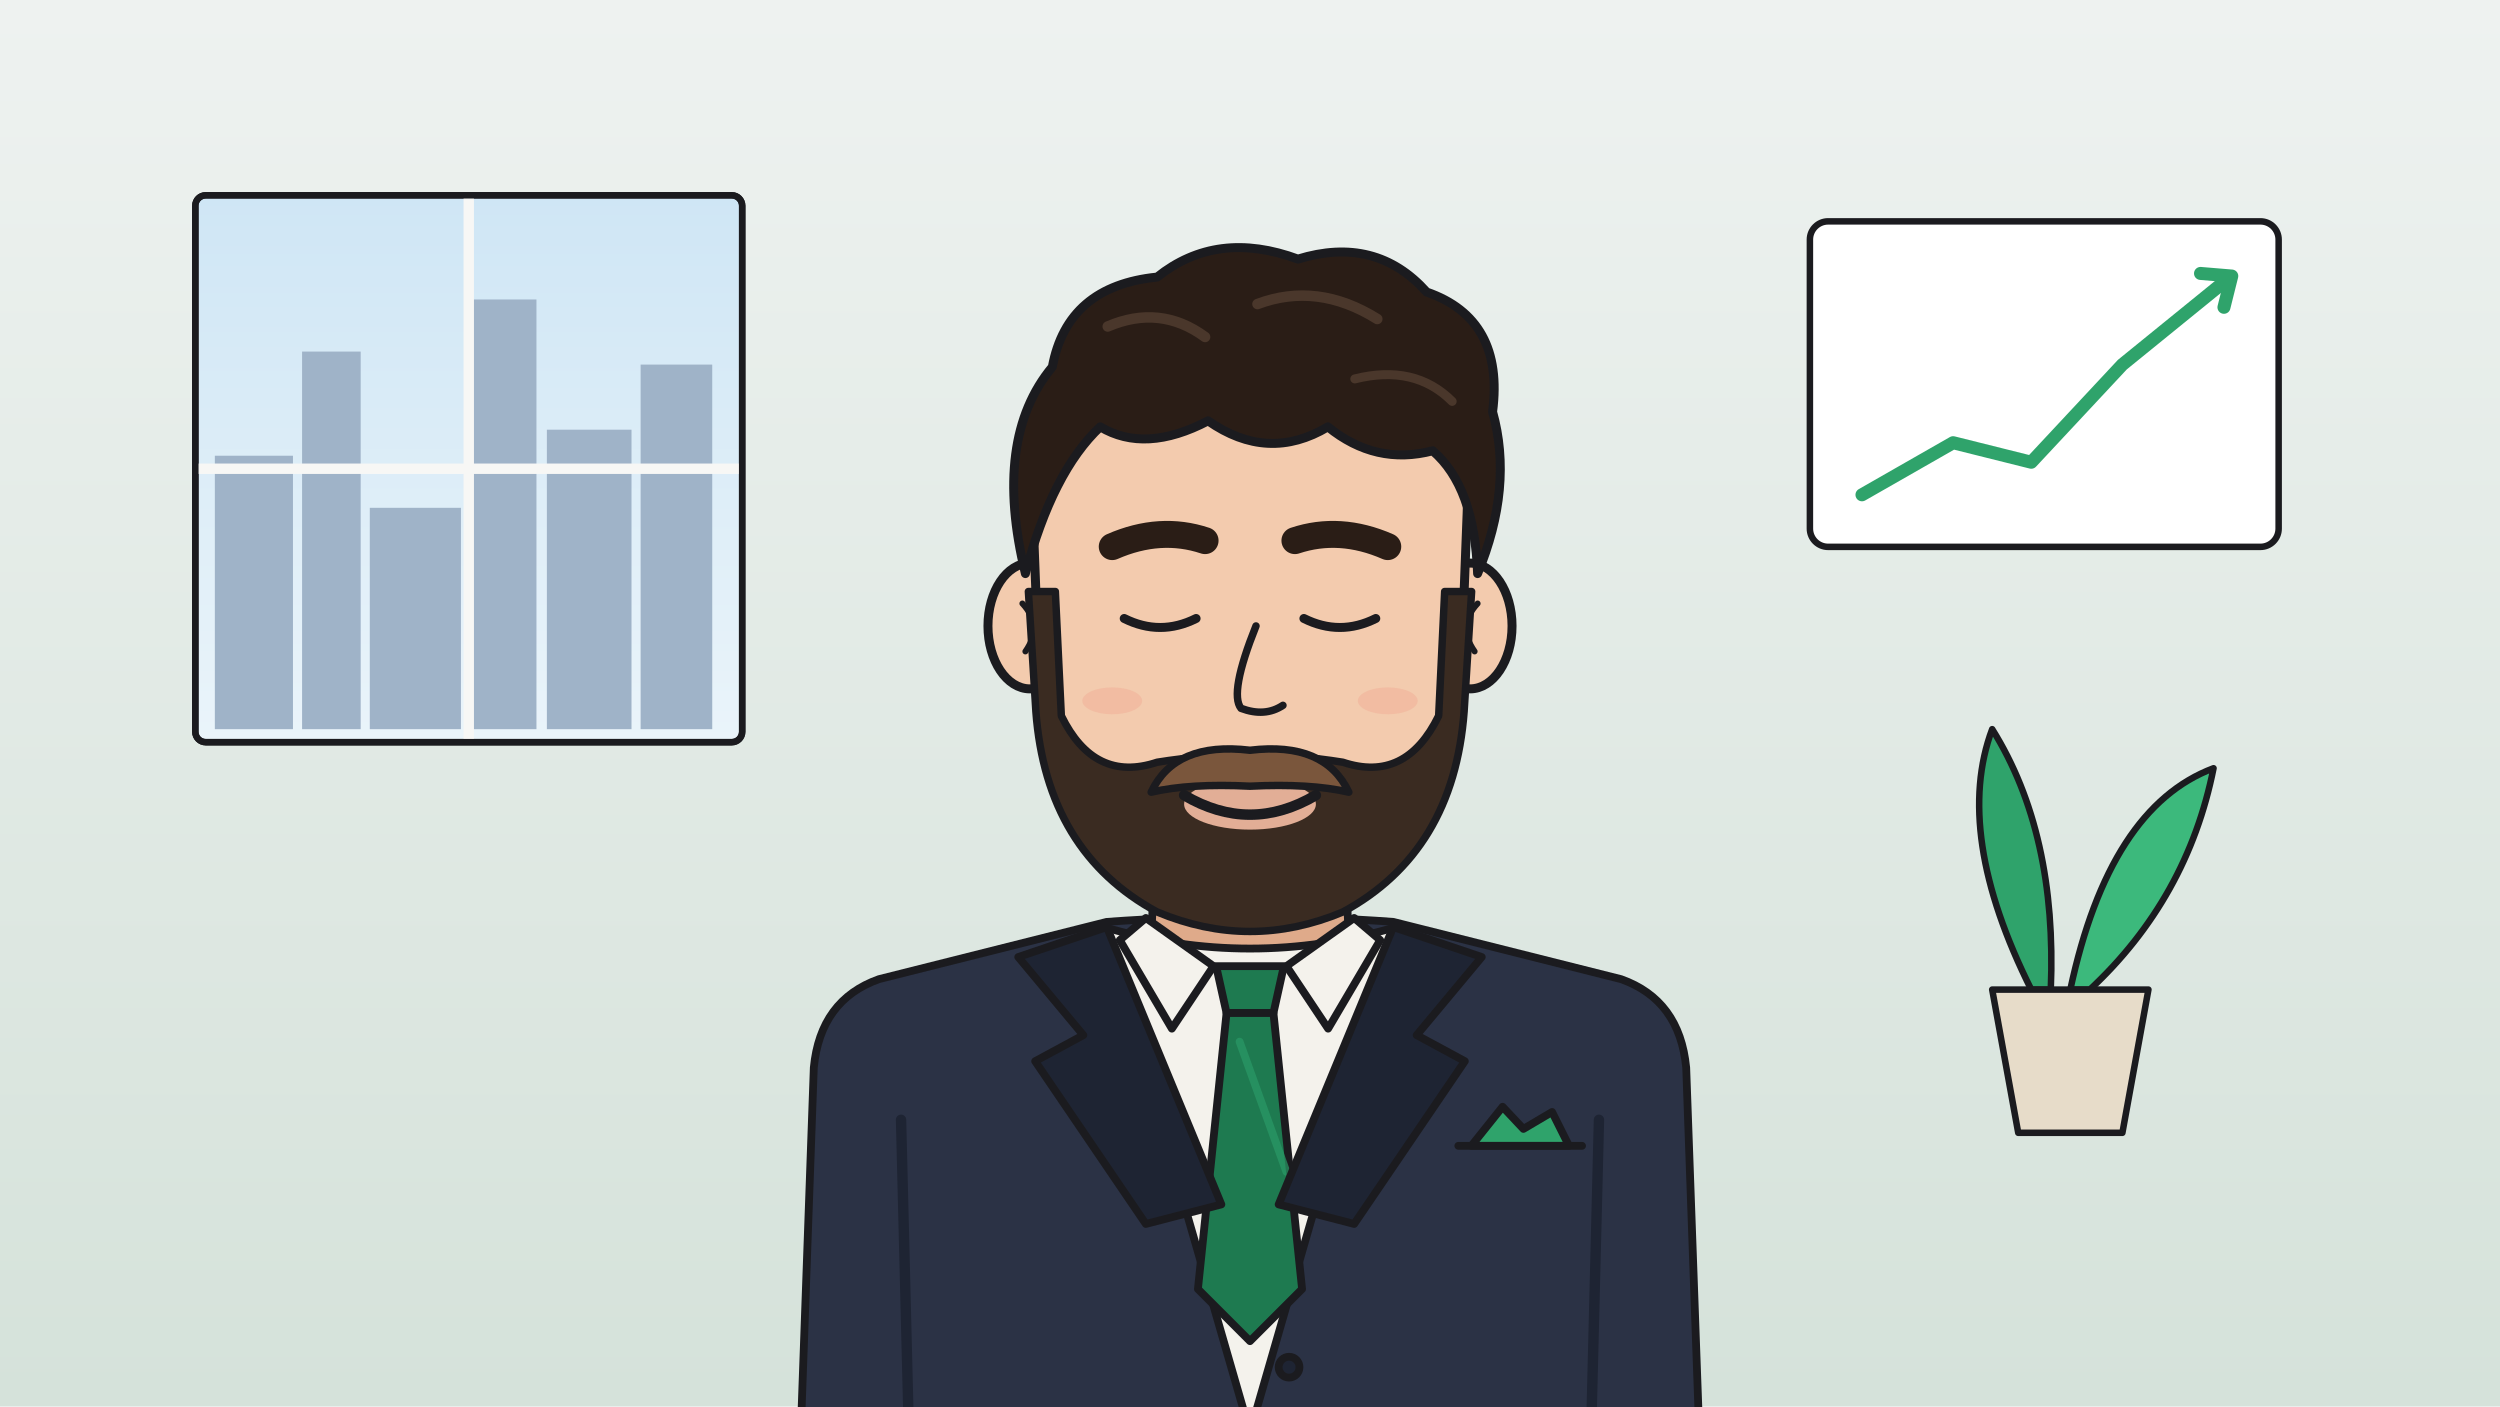
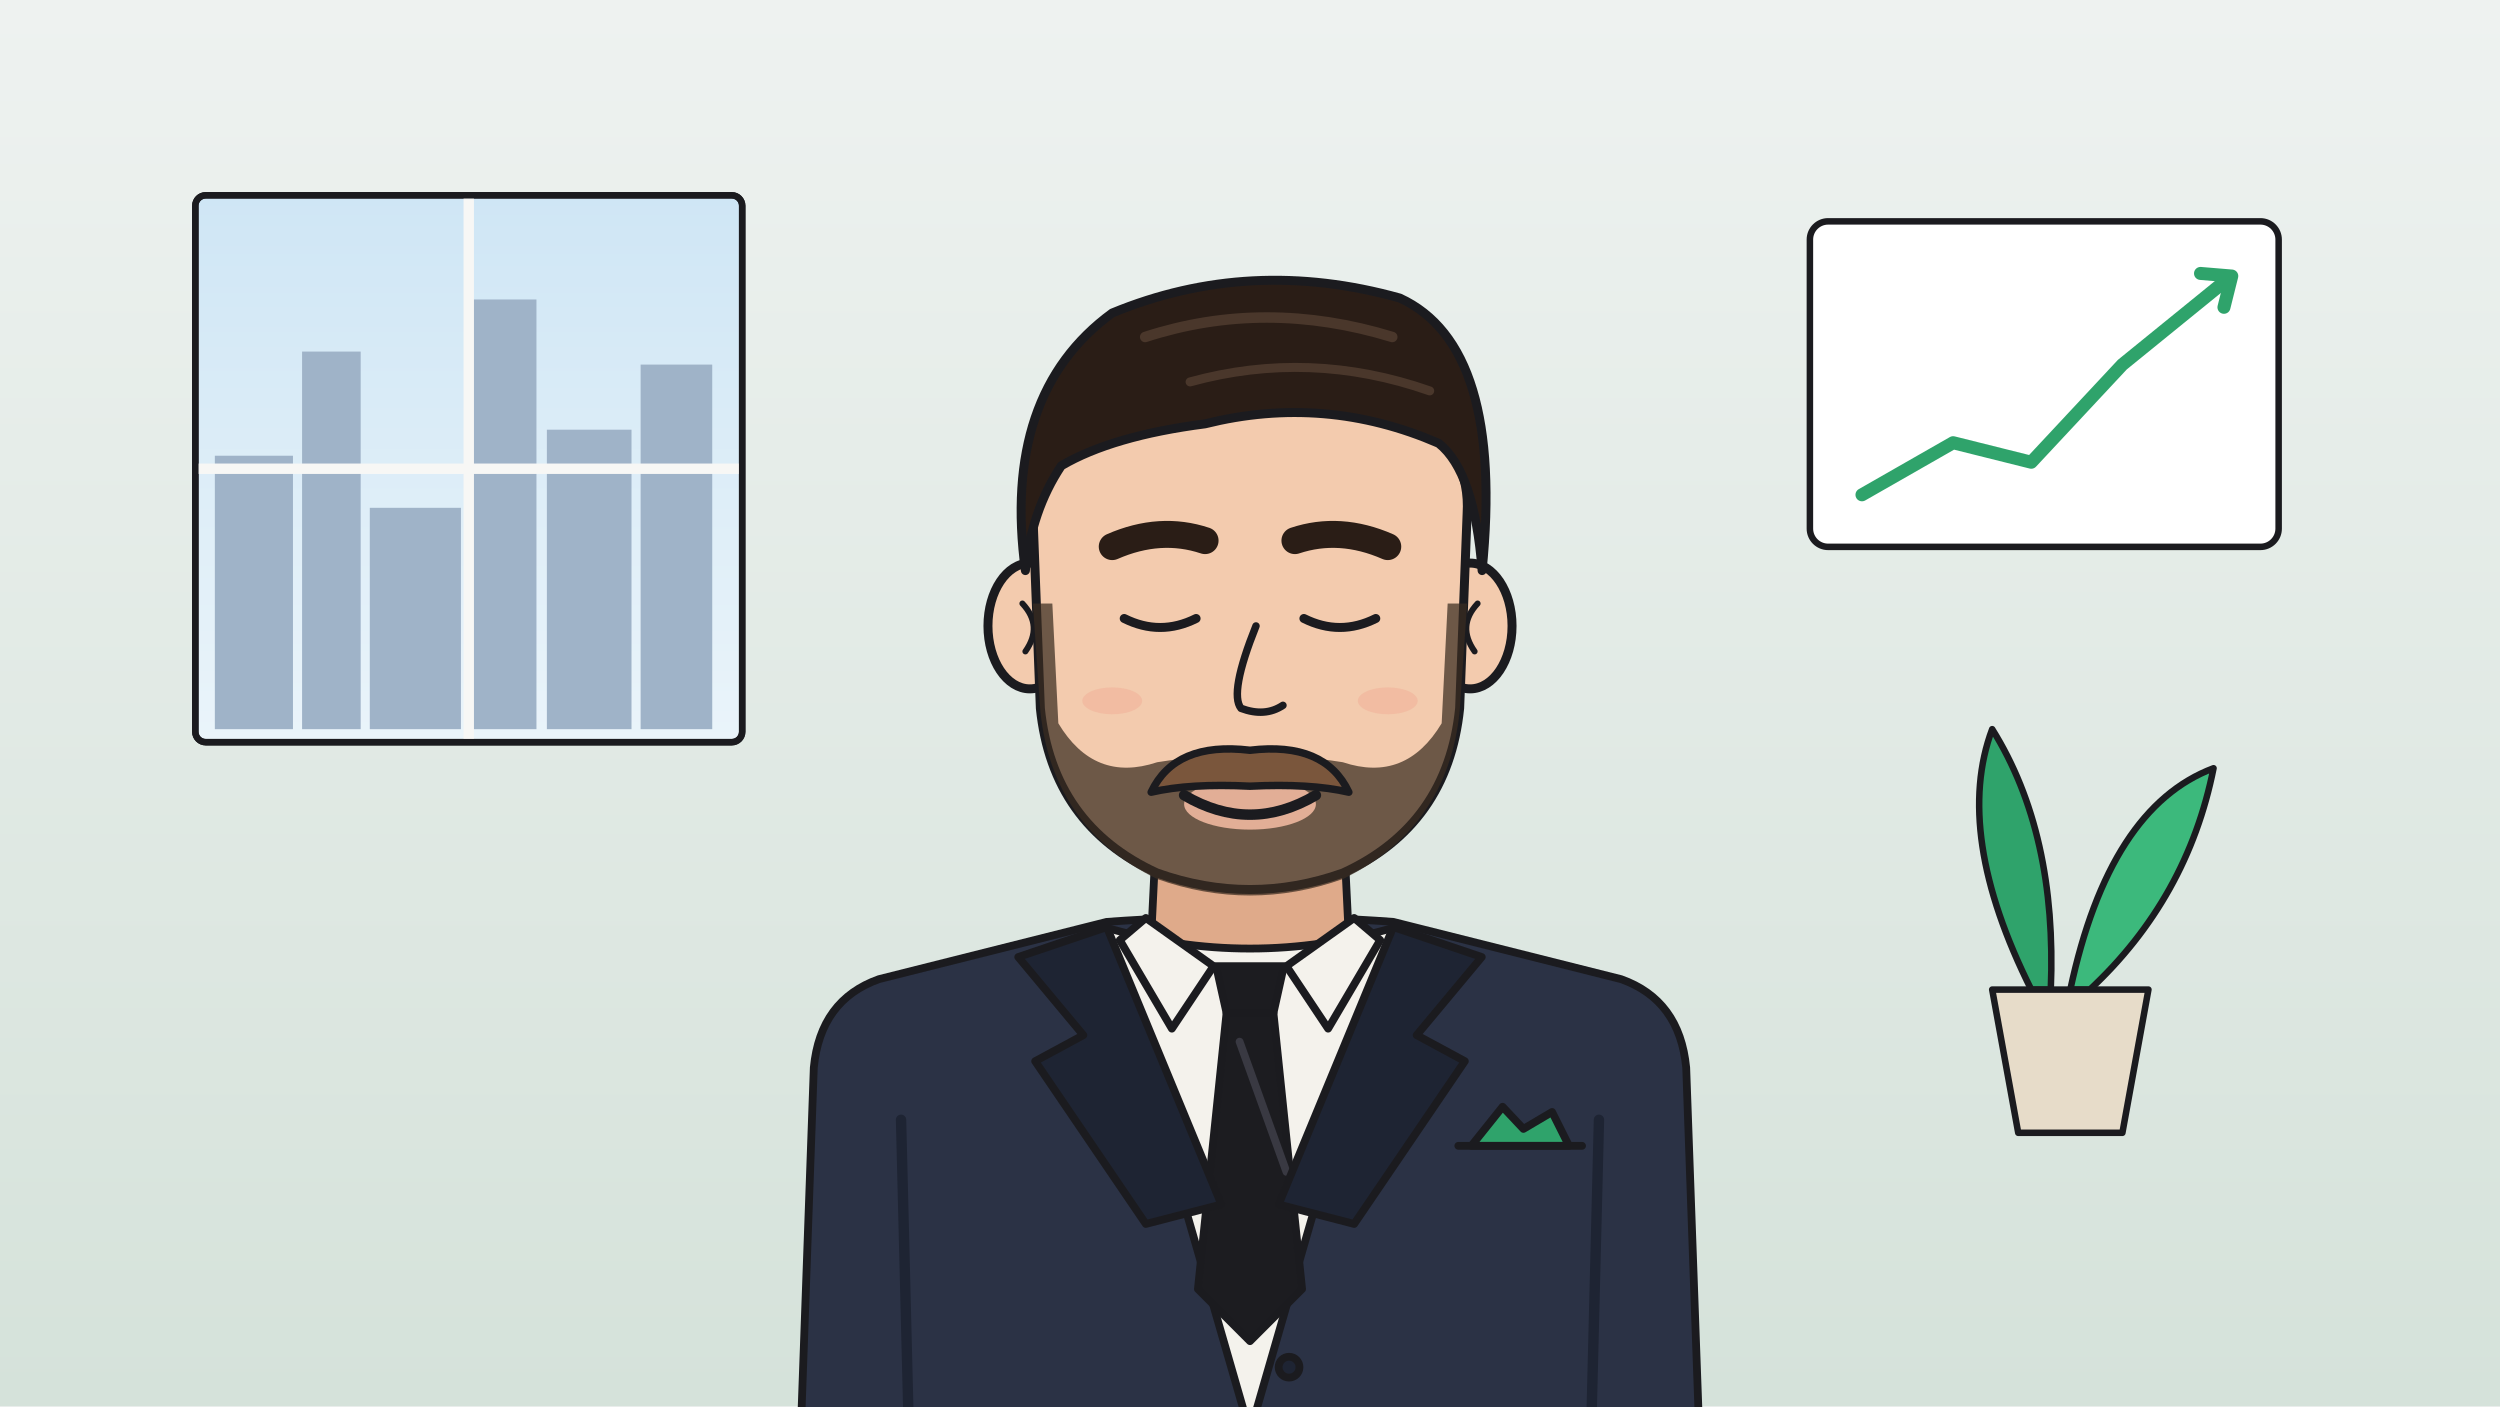
<svg xmlns="http://www.w3.org/2000/svg" width="1920" height="1080" viewBox="0 0 1920 1080">
  <defs>
    <linearGradient id="bg" x1="0" y1="0" x2="0" y2="1">
      <stop offset="0" stop-color="#EEF2F0" />
      <stop offset="1" stop-color="#D5E2DA" />
    </linearGradient>
    <linearGradient id="sky" x1="0" y1="0" x2="0" y2="1">
      <stop offset="0" stop-color="#CFE6F5" />
      <stop offset="1" stop-color="#EAF4FA" />
    </linearGradient>
  </defs>
  <rect width="1920" height="1080" fill="url(#bg)" />
  <g stroke="#1B1B1F" stroke-width="5" stroke-linejoin="round">
    <rect x="150" y="150" width="420" height="420" rx="8" fill="url(#sky)" />
    <g stroke="none">
      <rect x="165" y="350" width="60" height="210" fill="#9FB3C8" />
      <rect x="232" y="270" width="45" height="290" fill="#9FB3C8" />
      <rect x="284" y="390" width="70" height="170" fill="#9FB3C8" />
      <rect x="362" y="230" width="50" height="330" fill="#9FB3C8" />
      <rect x="420" y="330" width="65" height="230" fill="#9FB3C8" />
      <rect x="492" y="280" width="55" height="280" fill="#9FB3C8" />
    </g>
    <path d="M360 150 L360 570 M150 360 L570 360" fill="none" stroke-width="8" stroke="#F7F7F5" />
    <rect x="150" y="150" width="420" height="420" rx="8" fill="none" />
  </g>
  <g stroke="#1B1B1F" stroke-width="5" stroke-linejoin="round" fill="none">
    <rect x="1390" y="170" width="360" height="250" rx="14" fill="#FFFFFF" />
    <path d="M1430 380 L1500 340 L1560 355 L1630 280 L1710 215" stroke="#2FA36B" stroke-width="10" stroke-linecap="round" />
    <path d="M1690 210 L1714 212 L1708 236" stroke="#2FA36B" stroke-width="10" stroke-linecap="round" />
  </g>
  <g stroke="#1B1B1F" stroke-width="5" stroke-linejoin="round">
    <path d="M1560 760 Q1500 640 1530 560 Q1580 640 1575 760 Z" fill="#2FA36B" />
    <path d="M1590 760 Q1620 620 1700 590 Q1680 690 1605 760 Z" fill="#3CB97C" />
    <path d="M1530 760 L1650 760 L1630 870 L1550 870 Z" fill="#E7DCC9" />
  </g>
  <g stroke="#1B1B1F" stroke-width="6" stroke-linejoin="round" stroke-linecap="round">
    <path d="M615 1100 L625 820 Q630 768 675 752              L850 708 Q960 700 1070 708 L1245 752              Q1290 768 1295 820 L1305 1100 Z" fill="#2B3245" />
    <path d="M698 1100 L692 860" fill="none" stroke="#1E2433" stroke-width="8" />
    <path d="M1222 1100 L1228 860" fill="none" stroke="#1E2433" stroke-width="8" />
    <path d="M888 640 L884 722 Q960 760 1036 722 L1032 640 Z" fill="#DFAA8A" />
    <path d="M848 712 L960 1100 L1072 712 Q960 745 848 712 Z" fill="#F4F2EC" />
-     <path d="M934 742 L986 742 L978 778 L942 778 Z" fill="#1E7A50" />
-     <path d="M942 778 L978 778 L1000 990 L960 1030 L920 990 Z" fill="#1E7A50" />
-     <path d="M952 800 L988 900" fill="none" stroke="#2A9A67" stroke-width="6" opacity="0.7" />
+     <path d="M934 742 L986 742 L978 778 L942 778 Z" fill="#1C1C20" />
+     <path d="M942 778 L978 778 L1000 990 L960 1030 L920 990 Z" fill="#1C1C20" />
+     <path d="M952 800 L988 900" fill="none" stroke="#3C3C46" stroke-width="6" opacity="0.9" />
    <path d="M880 705 L932 742 L900 790 L860 722 Z" fill="#F4F2EC" />
    <path d="M1040 705 L988 742 L1020 790 L1060 722 Z" fill="#F4F2EC" />
    <polygon points="850 712 938 925 880 940 795 815 832 795 782 735" fill="#1E2433" />
    <polygon points="1070 712 982 925 1040 940 1125 815 1088 795 1138 735" fill="#1E2433" />
    <path d="M1130 880 L1205 880 L1192 854 L1170 867 L1154 850 Z" fill="#2FA36B" />
    <path d="M1120 880 L1215 880" fill="none" />
    <circle cx="990" cy="1050" r="8" fill="#1E2433" />
  </g>
  <g transform="translate(0 25) translate(960 450) scale(1.15) translate(-960 -450)">
    <g stroke="#1B1B1F" stroke-width="6" stroke-linejoin="round" stroke-linecap="round">
      <ellipse cx="813" cy="455" rx="28" ry="42" fill="#F3CBAE" />
      <ellipse cx="1107" cy="455" rx="28" ry="42" fill="#F3CBAE" />
      <path d="M808 440 Q822 455 810 472" fill="none" stroke-width="4" />
      <path d="M1112 440 Q1098 455 1110 472" fill="none" stroke-width="4" />
      <path d="M815 380 Q810 300 960 288 Q1110 300 1105 380              L1100 510 Q1092 588 1022 620 Q960 642 898 620              Q828 588 820 510 Z" fill="#F3CBAE" />
-       <path d="M812 432 L817 512 Q824 606 898 646 Q960 672 1022 646              Q1096 606 1103 512 L1108 432 L1090 432 L1086 515 Q1064 560 1022 546              Q960 536 898 546 Q856 560 834 515 L830 432 Z" fill="#3A2B21" stroke-width="5" />
+       <path d="M815 440 L820 512 Q828 590 898 624 Q960 646 1022 624              Q1092 590 1100 512 L1105 440 L1092 440 L1088 520 Q1064 560 1022 546              Q960 536 898 546 Q856 560 832 520 L828 440 Z" fill="#3A2B21" fill-opacity="0.72" stroke="none" />
      <ellipse cx="960" cy="574" rx="44" ry="17" fill="#E2AE96" stroke="none" />
-       <path d="M810 420 Q788 330 828 282 Q838 228 898 222              Q938 190 992 210 Q1044 194 1078 232 Q1130 250 1122 312              Q1136 362 1112 420 Q1110 362 1082 338 Q1044 348 1012 322              Q972 346 932 318 Q890 340 860 322 Q828 352 810 420 Z" fill="#2A1D16" />
-       <path d="M865 255 Q900 240 930 262" fill="none" stroke="#4A372B" stroke-width="7" />
-       <path d="M965 240 Q1005 225 1045 250" fill="none" stroke="#4A372B" stroke-width="7" />
-       <path d="M1030 290 Q1070 280 1095 305" fill="none" stroke="#4A372B" stroke-width="6" />
+       <path d="M810 418 Q794 300 868 246 Q960 208 1060 236              Q1130 268 1115 418 Q1110 352 1086 333              Q1010 300 930 320 Q868 328 834 348 Q814 378 810 418 Z" fill="#2A1D16" />
+       <path d="M890 262 Q970 236 1055 262" fill="none" stroke="#4A372B" stroke-width="7" />
+       <path d="M920 292 Q1000 270 1080 298" fill="none" stroke="#4A372B" stroke-width="6" />
      <path d="M964 455 Q946 500 954 510 Q970 516 982 508" fill="none" stroke-width="5" />
      <ellipse cx="868" cy="505" rx="20" ry="9" fill="#EE9C86" opacity="0.30" stroke="none" />
      <ellipse cx="1052" cy="505" rx="20" ry="9" fill="#EE9C86" opacity="0.30" stroke="none" />
    </g>
    <path d="M876 450 Q900 462 924 450" fill="none" stroke="#1B1B1F" stroke-width="6" stroke-linecap="round" />
    <path d="M996 450 Q1020 462 1044 450" fill="none" stroke="#1B1B1F" stroke-width="6" stroke-linecap="round" />
    <path d="M868 402 Q900 388 930 398" fill="none" stroke="#2A1D16" stroke-width="18" stroke-linecap="round" />
    <path d="M1052 402 Q1020 388 990 398" fill="none" stroke="#2A1D16" stroke-width="18" stroke-linecap="round" />
    <path d="M916 568 Q960 594 1004 568" fill="none" stroke="#1B1B1F" stroke-width="7" stroke-linecap="round" />
    <path d="M894 566 Q910 532 960 538 Q1010 532 1026 566 Q1000 560 960 562 Q920 560 894 566 Z" fill="#7A563C" stroke="#1B1B1F" stroke-width="5" stroke-linejoin="round" />
  </g>
</svg>
